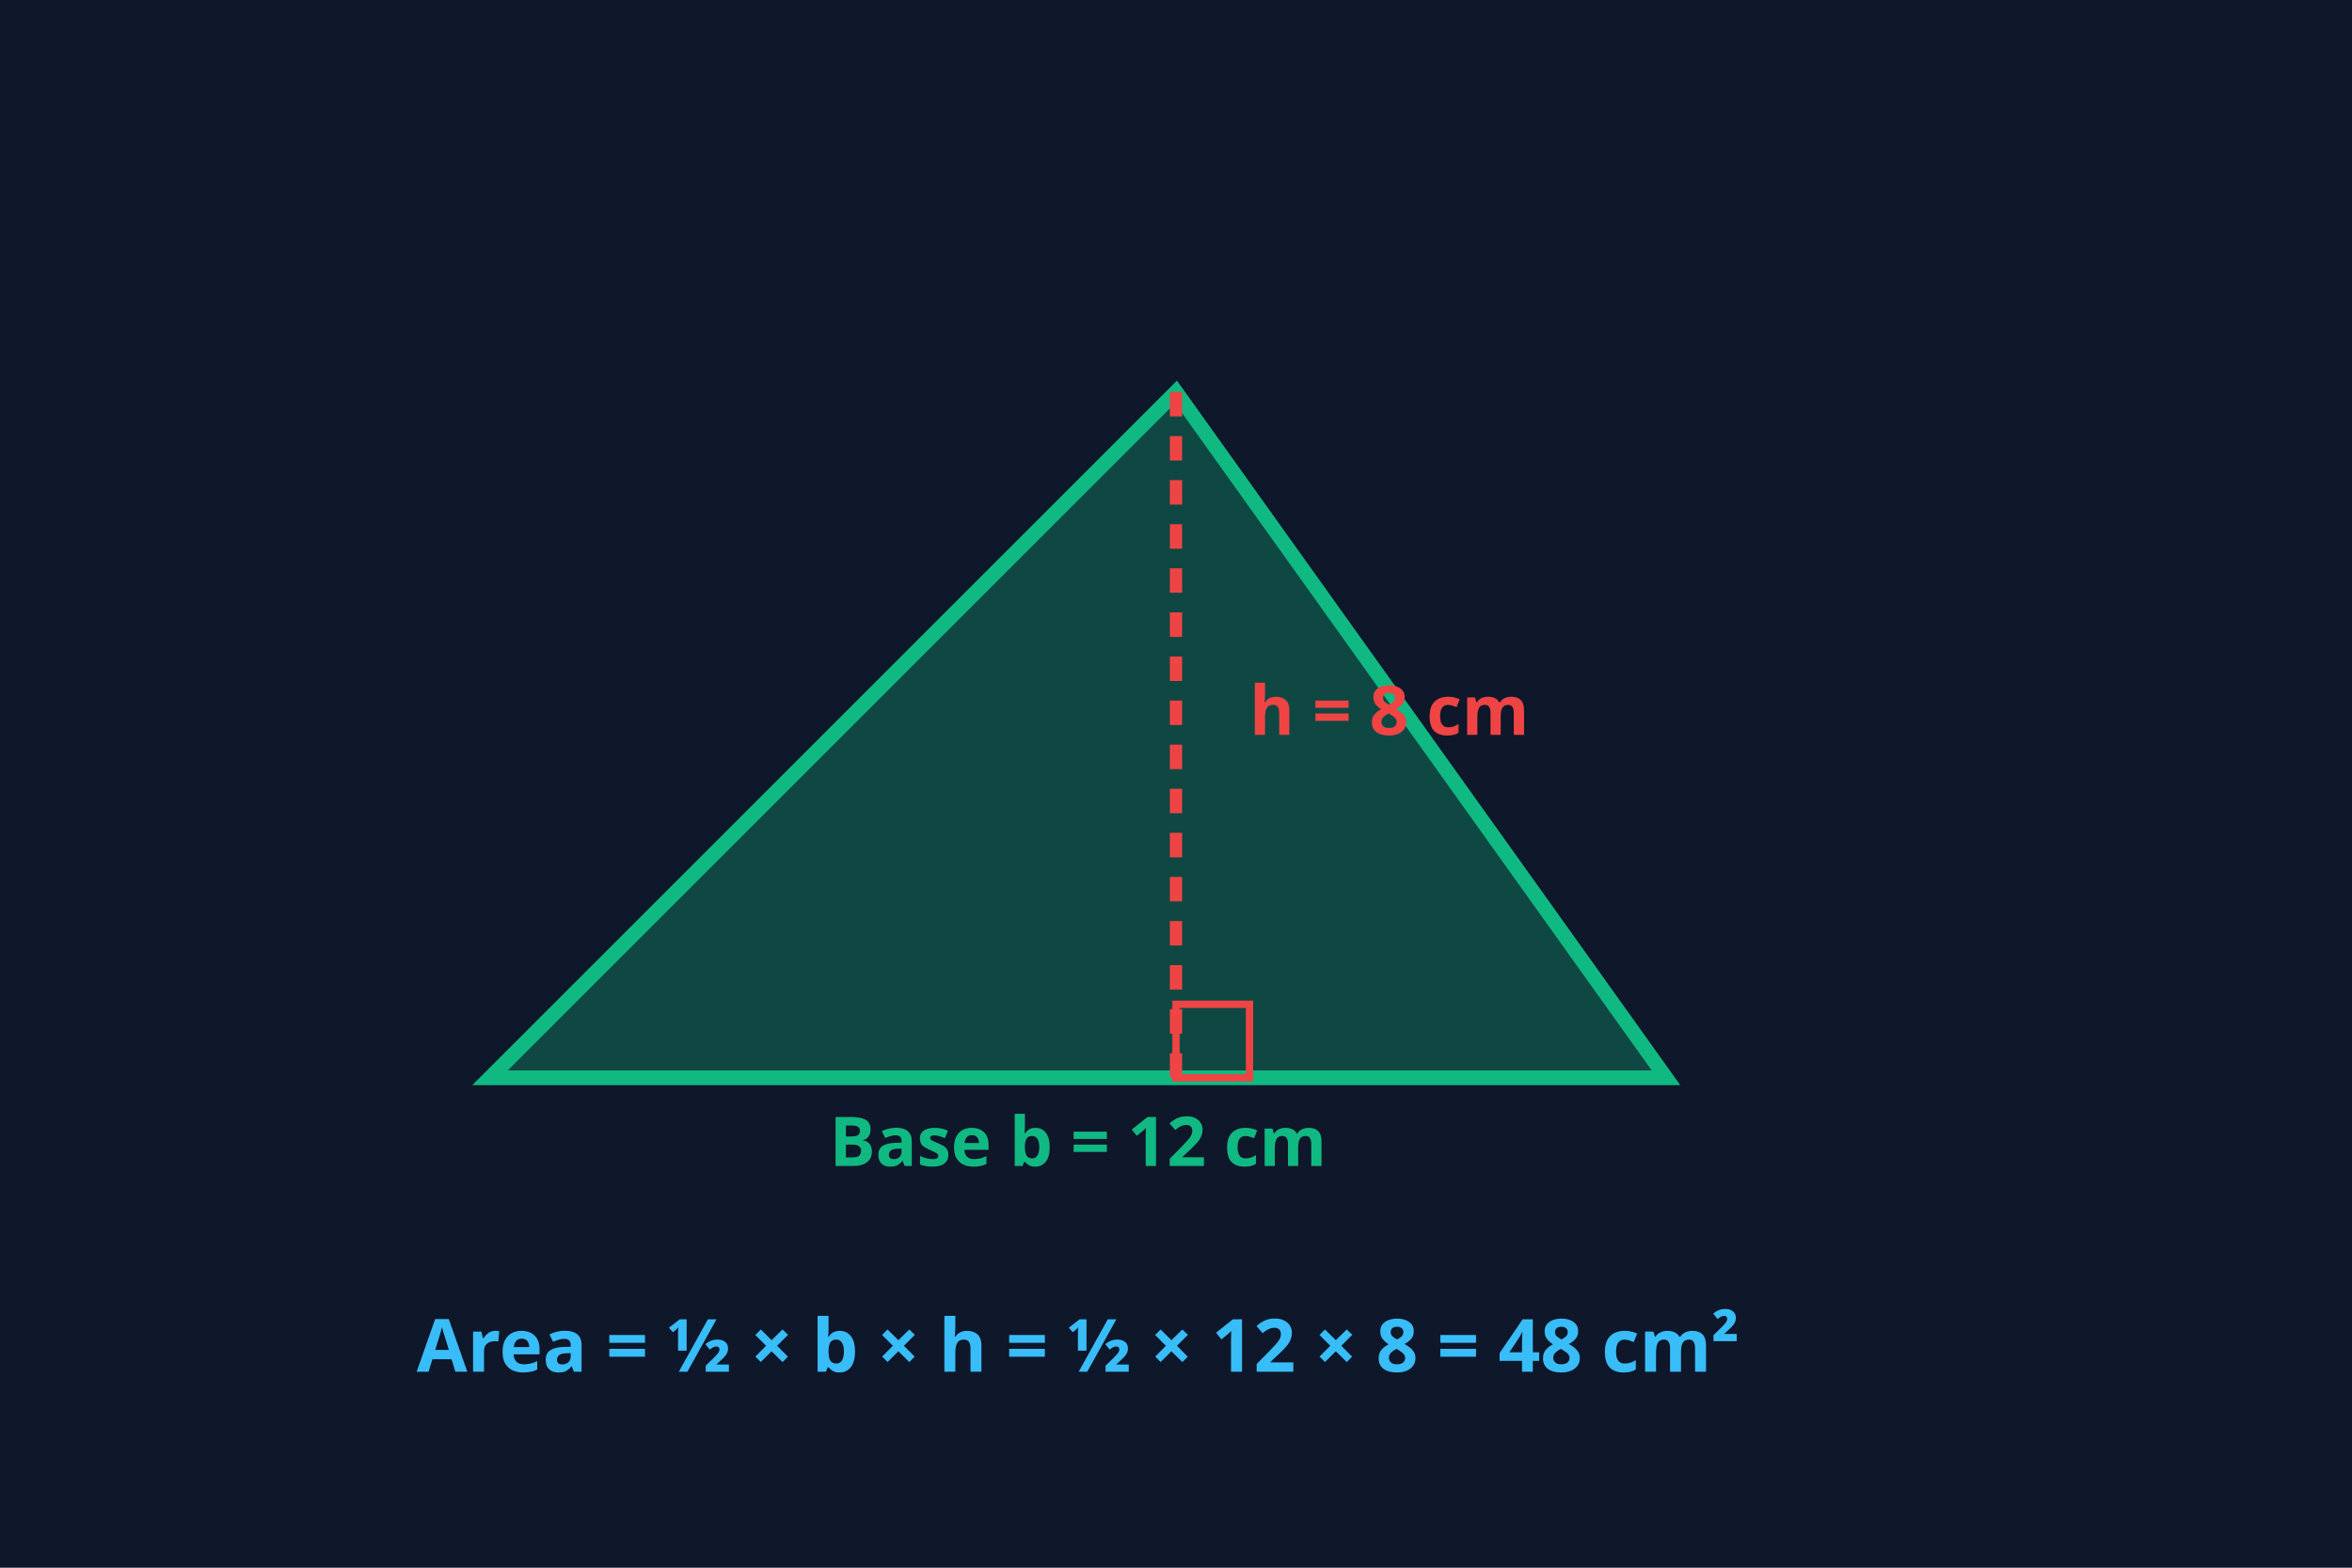
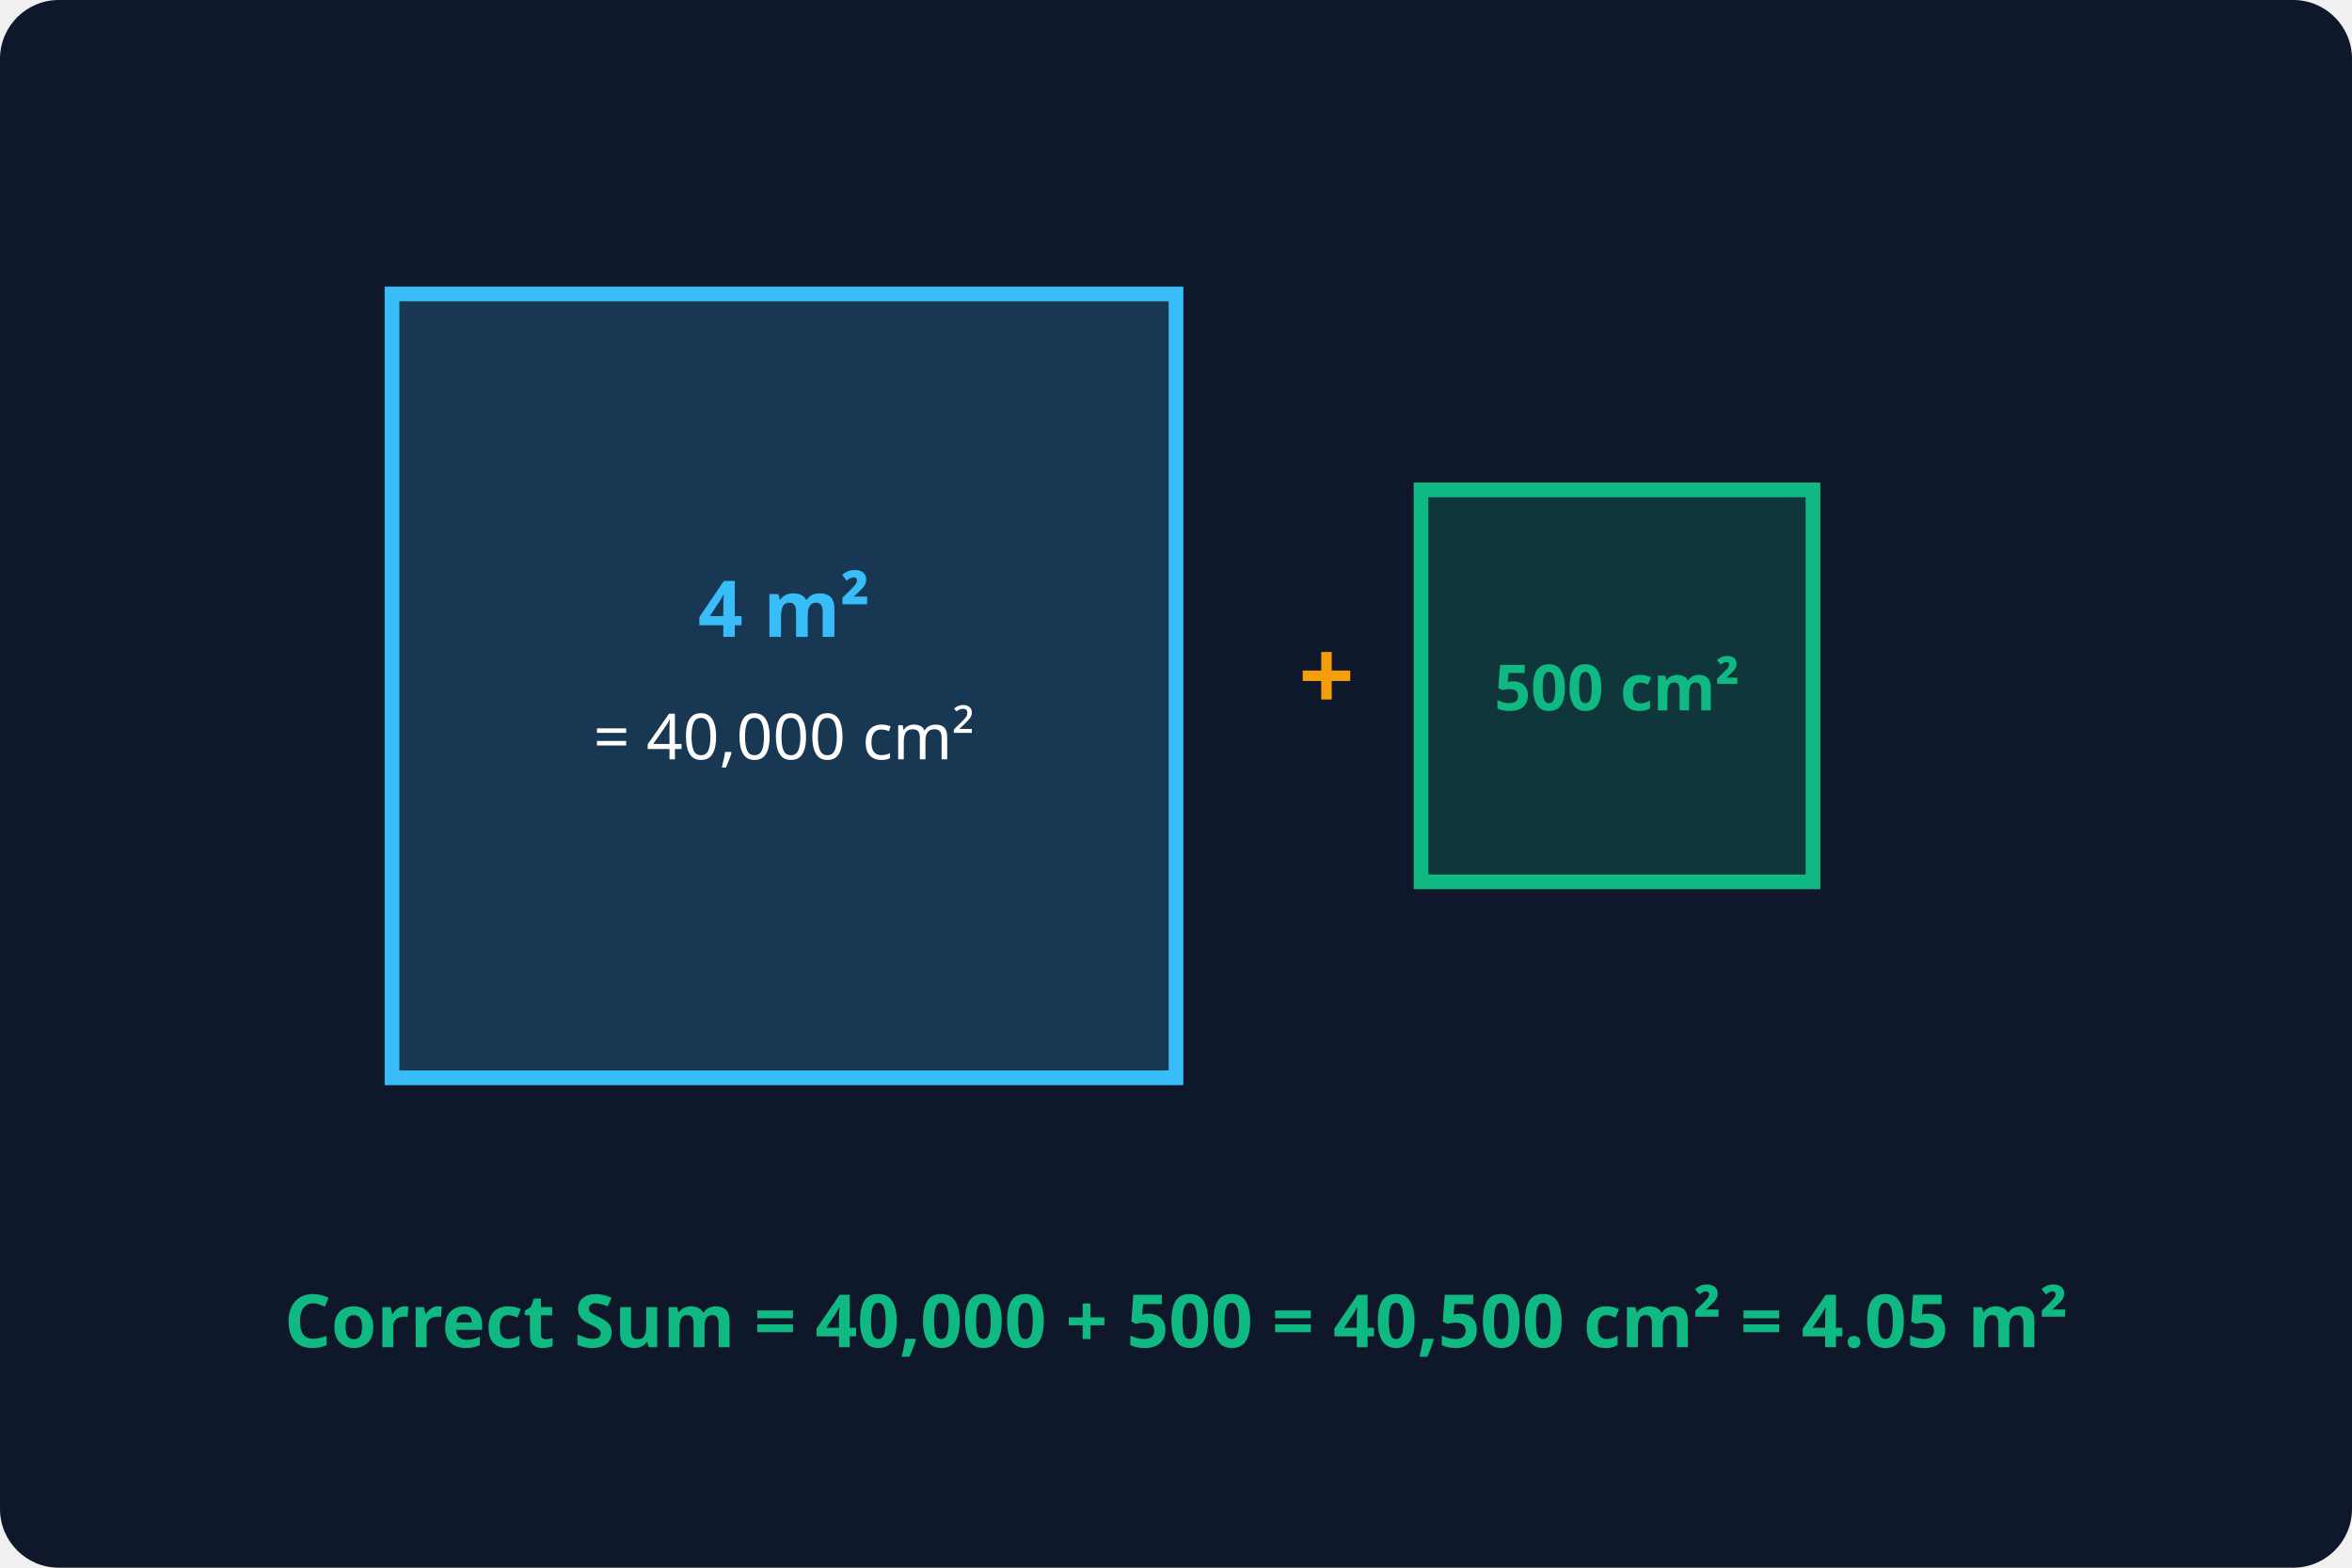
<svg xmlns="http://www.w3.org/2000/svg" width="480" height="320" viewBox="0 0 480 320">
  <defs>
    <marker id="arrow" viewBox="0 0 10 10" refX="5" refY="5" markerWidth="6" markerHeight="6" orient="auto-start-reverse">
      <path d="M 0 0 L 10 5 L 0 10 z" fill="#f59e0b" />
    </marker>
  </defs>
-   <rect width="100%" height="100%" fill="#0f172a" />
-   <g transform="translate(80, 40)">
-     <polygon points="20,180 260,180 160,40" fill="rgba(16, 185, 129, 0.3)" stroke="#10b981" stroke-width="3" />
-     <line x1="160" y1="40" x2="160" y2="180" stroke="#ef4444" stroke-width="2.5" stroke-dasharray="5,4" />
-     <rect x="160" y="165" width="15" height="15" fill="none" stroke="#ef4444" stroke-width="1.5" />
-     <text x="140" y="198" text-anchor="middle" font-family="sans-serif" font-size="14" fill="#10b981" font-weight="bold">Base b = 12 cm</text>
-     <text x="175" y="110" font-family="sans-serif" font-size="14" fill="#ef4444" font-weight="bold">h = 8 cm</text>
-     <text x="140" y="240" text-anchor="middle" font-family="sans-serif" font-size="15" fill="#38bdf8" font-weight="bold">Area = ½ × b × h = ½ × 12 × 8 = 48 cm²</text>
+   <rect width="100%" height="100%" fill="#0f172a" rx="12" />
+   <g transform="translate(60, 40)">
+     <rect x="20" y="20" width="160" height="160" fill="rgba(56, 189, 248, 0.2)" stroke="#38bdf8" stroke-width="3" />
+     <text x="100" y="90" text-anchor="middle" font-family="sans-serif" font-size="16" fill="#38bdf8" font-weight="bold">4 m²</text>
+     <text x="100" y="115" text-anchor="middle" font-family="sans-serif" font-size="13" fill="#ffffff">= 40,000 cm²</text>
+     <text x="205" y="105" font-family="sans-serif" font-size="20" fill="#f59e0b" font-weight="bold">+</text>
+     <rect x="230" y="60" width="80" height="80" fill="rgba(16, 185, 129, 0.2)" stroke="#10b981" stroke-width="3" />
+     <text x="270" y="105" text-anchor="middle" font-family="sans-serif" font-size="13" fill="#10b981" font-weight="bold">500 cm²</text>
+     <text x="180" y="235" text-anchor="middle" font-family="sans-serif" font-size="15" fill="#10b981" font-weight="bold">Correct Sum = 40,000 + 500 = 40,500 cm² = 4.05 m²</text>
  </g>
</svg>
